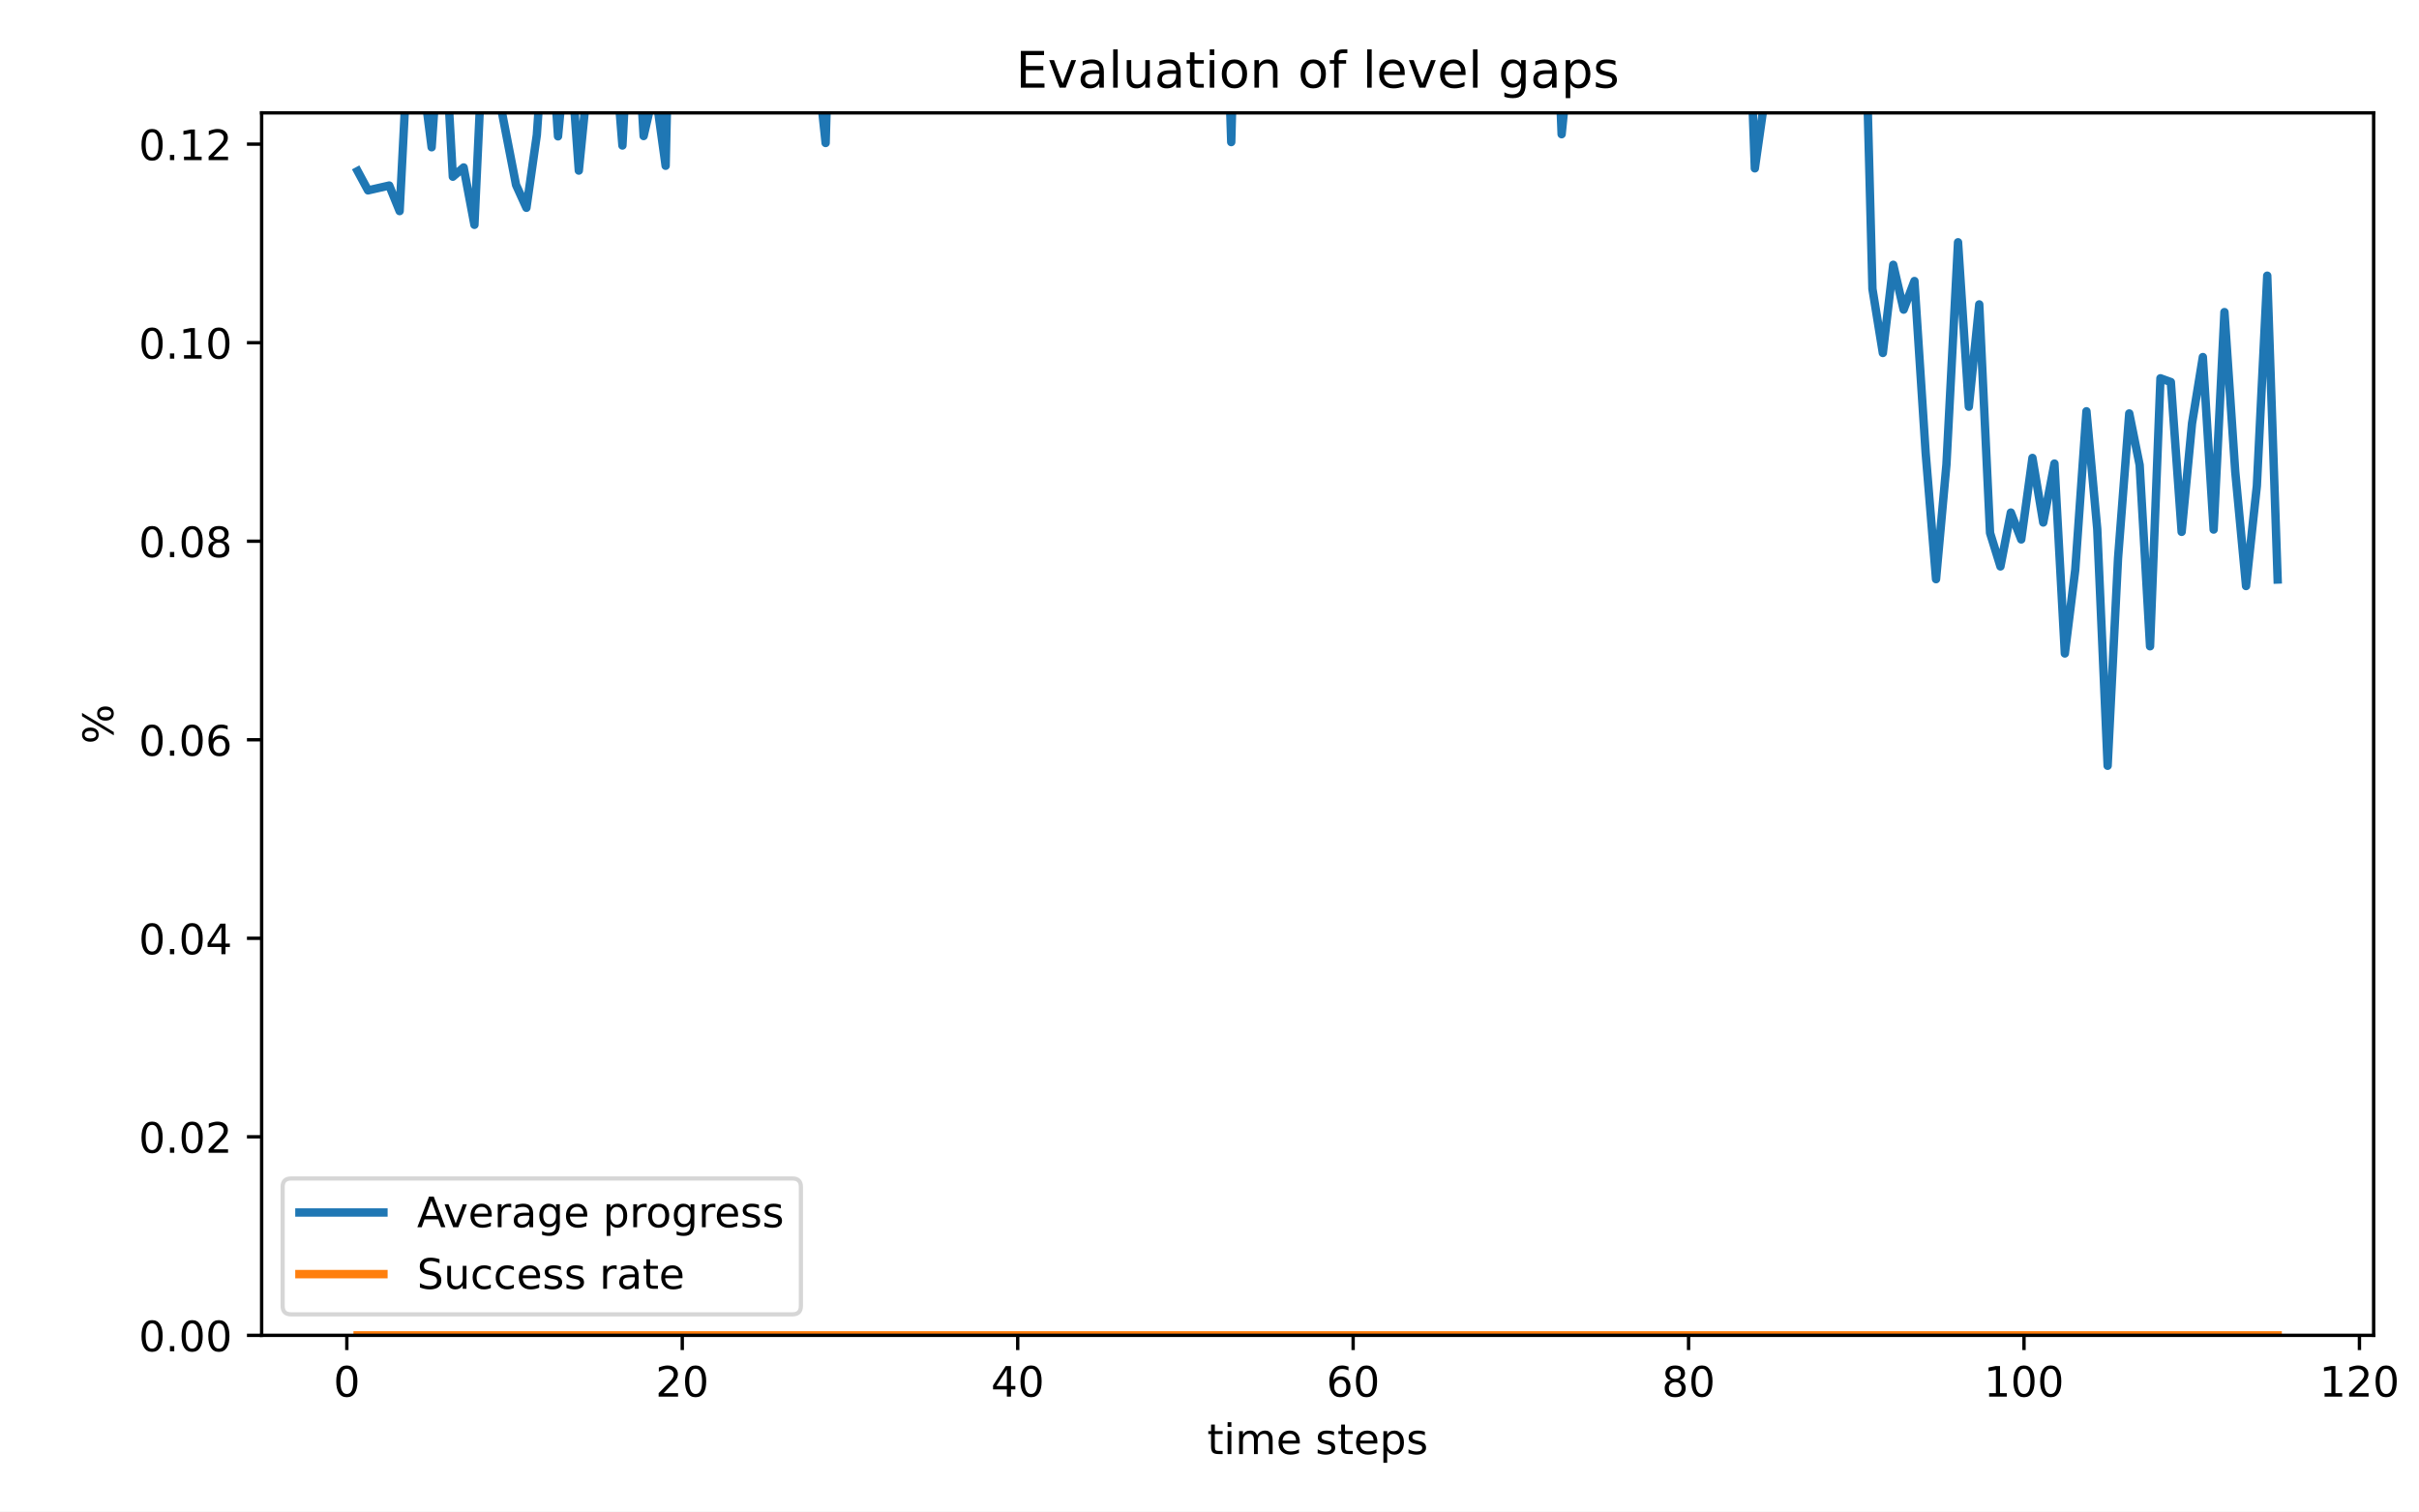
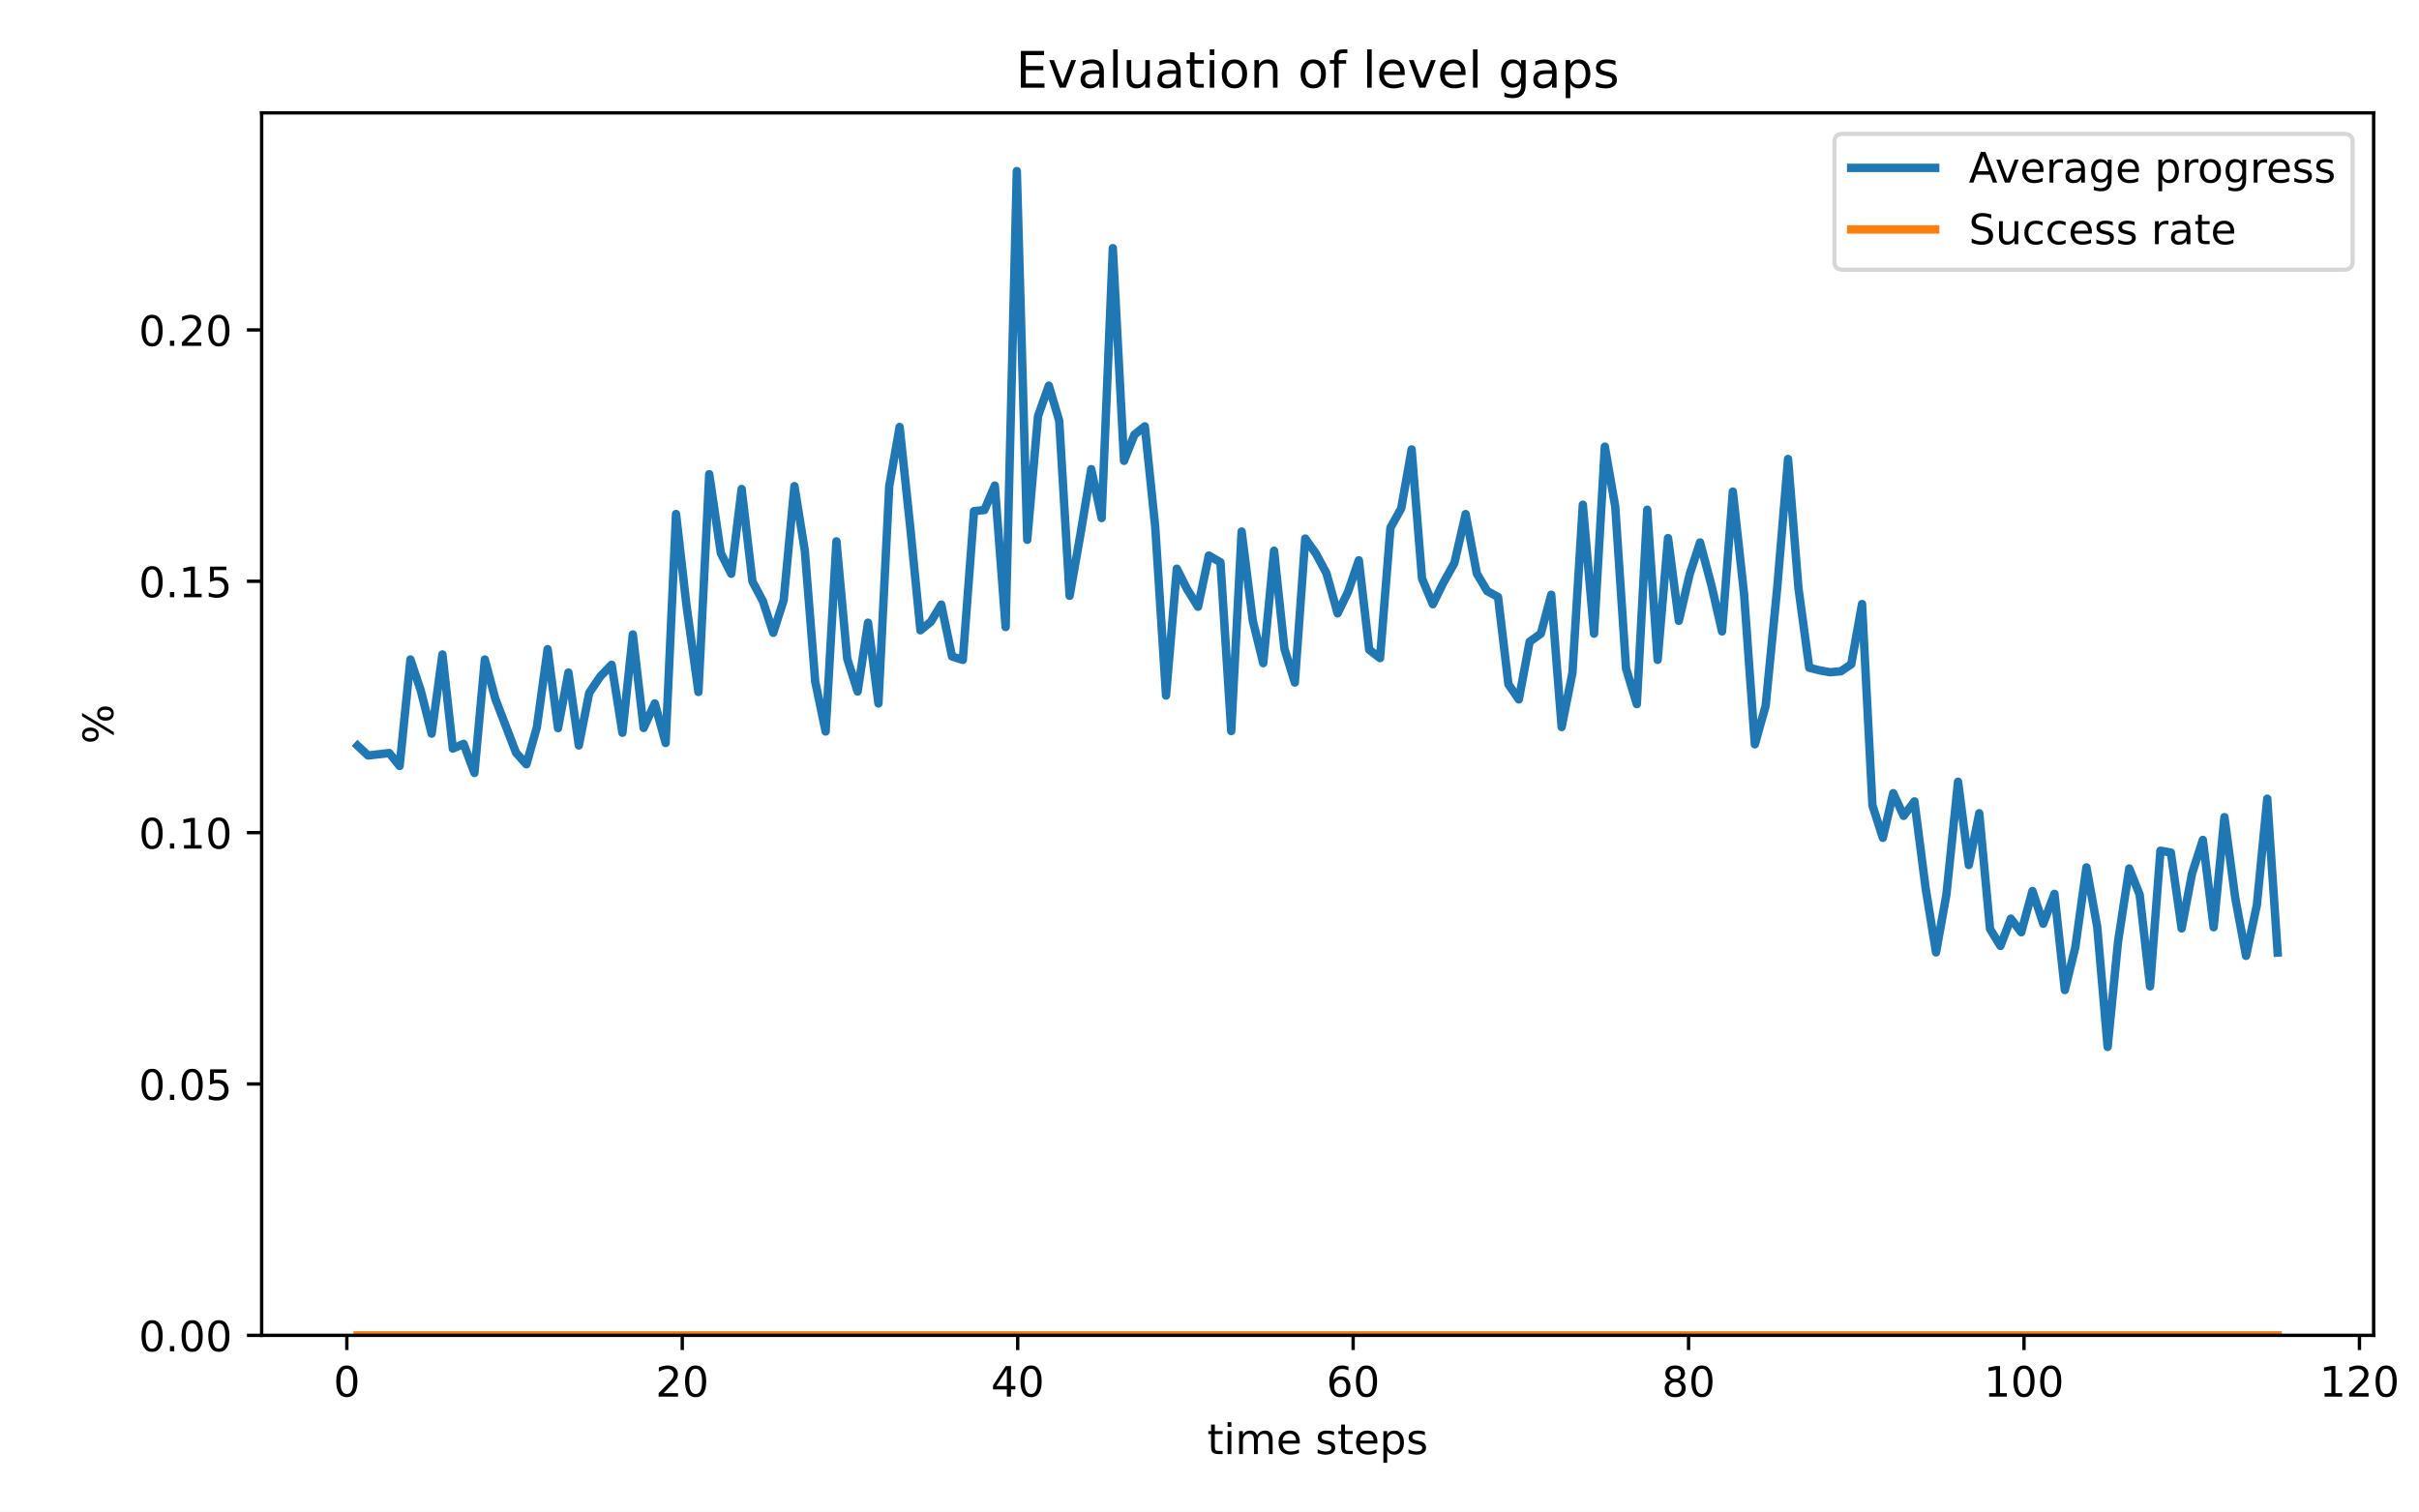
<svg xmlns="http://www.w3.org/2000/svg" xmlns:xlink="http://www.w3.org/1999/xlink" width="576pt" height="360pt" viewBox="0 0 576 360" version="1.1">
  <defs>
    <style type="text/css">*{stroke-linejoin: round; stroke-linecap: butt}</style>
  </defs>
  <g id="figure_1">
    <g id="patch_1">
      <path d="M 0 360  L 576 360  L 576 0  L 0 0  z " style="fill: #ffffff" />
    </g>
    <g id="axes_1">
      <g id="patch_2">
        <path d="M 62.3 318.04  L 565.2 318.04  L 565.2 26.88  L 62.3 26.88  z " style="fill: #ffffff" />
      </g>
      <g id="matplotlib.axis_1">
        <g id="xtick_1">
          <g id="line2d_1">
            <defs>
-               <path id="mffa4baf975" d="M 0 0  L 0 3.5  " style="stroke: #000000; stroke-width: 0.8" />
-             </defs>
-             <g>
-               <use xlink:href="#mffa4baf975" x="82.587" y="318.04" style="stroke: #000000; stroke-width: 0.8" />
+               <path id="ma94d8e6b38" d="M 0 0  L 0 3.5  " style="stroke: #000000; stroke-width: 0.8" />
+             </defs>
+             <g>
+               <use xlink:href="#ma94d8e6b38" x="82.587" y="318.04" style="stroke: #000000; stroke-width: 0.8" />
            </g>
          </g>
          <g id="text_1">
            <g transform="translate(79.40599 332.6384) scale(0.1 -0.1)">
              <defs>
                <path id="DejaVuSans-30" d="M 2034 4250  Q 1547 4250 1301 3770  Q 1056 3291 1056 2328  Q 1056 1369 1301 889  Q 1547 409 2034 409  Q 2525 409 2770 889  Q 3016 1369 3016 2328  Q 3016 3291 2770 3770  Q 2525 4250 2034 4250  z M 2034 4750  Q 2819 4750 3233 4129  Q 3647 3509 3647 2328  Q 3647 1150 3233 529  Q 2819 -91 2034 -91  Q 1250 -91 836 529  Q 422 1150 422 2328  Q 422 3509 836 4129  Q 1250 4750 2034 4750  z " transform="scale(0.015625)" />
              </defs>
              <use xlink:href="#DejaVuSans-30" />
            </g>
          </g>
        </g>
        <g id="xtick_2">
          <g id="line2d_2">
            <g>
-               <use xlink:href="#mffa4baf975" x="162.459" y="318.04" style="stroke: #000000; stroke-width: 0.8" />
+               <use xlink:href="#ma94d8e6b38" x="162.459" y="318.04" style="stroke: #000000; stroke-width: 0.8" />
            </g>
          </g>
          <g id="text_2">
            <g transform="translate(156.0968 332.6384) scale(0.1 -0.1)">
              <defs>
                <path id="DejaVuSans-32" d="M 1228 531  L 3431 531  L 3431 0  L 469 0  L 469 531  Q 828 903 1448 1529  Q 2069 2156 2228 2338  Q 2531 2678 2651 2914  Q 2772 3150 2772 3378  Q 2772 3750 2511 3984  Q 2250 4219 1831 4219  Q 1534 4219 1204 4116  Q 875 4013 500 3803  L 500 4441  Q 881 4594 1212 4672  Q 1544 4750 1819 4750  Q 2544 4750 2975 4387  Q 3406 4025 3406 3419  Q 3406 3131 3298 2873  Q 3191 2616 2906 2266  Q 2828 2175 2409 1742  Q 1991 1309 1228 531  z " transform="scale(0.015625)" />
              </defs>
              <use xlink:href="#DejaVuSans-32" />
              <use xlink:href="#DejaVuSans-30" transform="translate(63.62305 0)" />
            </g>
          </g>
        </g>
        <g id="xtick_3">
          <g id="line2d_3">
            <g>
-               <use xlink:href="#mffa4baf975" x="242.331" y="318.04" style="stroke: #000000; stroke-width: 0.8" />
+               <use xlink:href="#ma94d8e6b38" x="242.331" y="318.04" style="stroke: #000000; stroke-width: 0.8" />
            </g>
          </g>
          <g id="text_3">
            <g transform="translate(235.9688 332.6384) scale(0.1 -0.1)">
              <defs>
                <path id="DejaVuSans-34" d="M 2419 4116  L 825 1625  L 2419 1625  L 2419 4116  z M 2253 4666  L 3047 4666  L 3047 1625  L 3713 1625  L 3713 1100  L 3047 1100  L 3047 0  L 2419 0  L 2419 1100  L 313 1100  L 313 1709  L 2253 4666  z " transform="scale(0.015625)" />
              </defs>
              <use xlink:href="#DejaVuSans-34" />
              <use xlink:href="#DejaVuSans-30" transform="translate(63.62305 0)" />
            </g>
          </g>
        </g>
        <g id="xtick_4">
          <g id="line2d_4">
            <g>
-               <use xlink:href="#mffa4baf975" x="322.203" y="318.04" style="stroke: #000000; stroke-width: 0.8" />
+               <use xlink:href="#ma94d8e6b38" x="322.203" y="318.04" style="stroke: #000000; stroke-width: 0.8" />
            </g>
          </g>
          <g id="text_4">
            <g transform="translate(315.8409 332.6384) scale(0.1 -0.1)">
              <defs>
                <path id="DejaVuSans-36" d="M 2113 2584  Q 1688 2584 1439 2293  Q 1191 2003 1191 1497  Q 1191 994 1439 701  Q 1688 409 2113 409  Q 2538 409 2786 701  Q 3034 994 3034 1497  Q 3034 2003 2786 2293  Q 2538 2584 2113 2584  z M 3366 4563  L 3366 3988  Q 3128 4100 2886 4159  Q 2644 4219 2406 4219  Q 1781 4219 1451 3797  Q 1122 3375 1075 2522  Q 1259 2794 1537 2939  Q 1816 3084 2150 3084  Q 2853 3084 3261 2657  Q 3669 2231 3669 1497  Q 3669 778 3244 343  Q 2819 -91 2113 -91  Q 1303 -91 875 529  Q 447 1150 447 2328  Q 447 3434 972 4092  Q 1497 4750 2381 4750  Q 2619 4750 2861 4703  Q 3103 4656 3366 4563  z " transform="scale(0.015625)" />
              </defs>
              <use xlink:href="#DejaVuSans-36" />
              <use xlink:href="#DejaVuSans-30" transform="translate(63.62305 0)" />
            </g>
          </g>
        </g>
        <g id="xtick_5">
          <g id="line2d_5">
            <g>
-               <use xlink:href="#mffa4baf975" x="402.075" y="318.04" style="stroke: #000000; stroke-width: 0.8" />
+               <use xlink:href="#ma94d8e6b38" x="402.075" y="318.04" style="stroke: #000000; stroke-width: 0.8" />
            </g>
          </g>
          <g id="text_5">
            <g transform="translate(395.7129 332.6384) scale(0.1 -0.1)">
              <defs>
                <path id="DejaVuSans-38" d="M 2034 2216  Q 1584 2216 1326 1975  Q 1069 1734 1069 1313  Q 1069 891 1326 650  Q 1584 409 2034 409  Q 2484 409 2743 651  Q 3003 894 3003 1313  Q 3003 1734 2745 1975  Q 2488 2216 2034 2216  z M 1403 2484  Q 997 2584 770 2862  Q 544 3141 544 3541  Q 544 4100 942 4425  Q 1341 4750 2034 4750  Q 2731 4750 3128 4425  Q 3525 4100 3525 3541  Q 3525 3141 3298 2862  Q 3072 2584 2669 2484  Q 3125 2378 3379 2068  Q 3634 1759 3634 1313  Q 3634 634 3220 271  Q 2806 -91 2034 -91  Q 1263 -91 848 271  Q 434 634 434 1313  Q 434 1759 690 2068  Q 947 2378 1403 2484  z M 1172 3481  Q 1172 3119 1398 2916  Q 1625 2713 2034 2713  Q 2441 2713 2670 2916  Q 2900 3119 2900 3481  Q 2900 3844 2670 4047  Q 2441 4250 2034 4250  Q 1625 4250 1398 4047  Q 1172 3844 1172 3481  z " transform="scale(0.015625)" />
              </defs>
              <use xlink:href="#DejaVuSans-38" />
              <use xlink:href="#DejaVuSans-30" transform="translate(63.62305 0)" />
            </g>
          </g>
        </g>
        <g id="xtick_6">
          <g id="line2d_6">
            <g>
-               <use xlink:href="#mffa4baf975" x="481.947" y="318.04" style="stroke: #000000; stroke-width: 0.8" />
+               <use xlink:href="#ma94d8e6b38" x="481.947" y="318.04" style="stroke: #000000; stroke-width: 0.8" />
            </g>
          </g>
          <g id="text_6">
            <g transform="translate(472.4037 332.6384) scale(0.1 -0.1)">
              <defs>
                <path id="DejaVuSans-31" d="M 794 531  L 1825 531  L 1825 4091  L 703 3866  L 703 4441  L 1819 4666  L 2450 4666  L 2450 531  L 3481 531  L 3481 0  L 794 0  L 794 531  z " transform="scale(0.015625)" />
              </defs>
              <use xlink:href="#DejaVuSans-31" />
              <use xlink:href="#DejaVuSans-30" transform="translate(63.62305 0)" />
              <use xlink:href="#DejaVuSans-30" transform="translate(127.2461 0)" />
            </g>
          </g>
        </g>
        <g id="xtick_7">
          <g id="line2d_7">
            <g>
-               <use xlink:href="#mffa4baf975" x="561.819" y="318.04" style="stroke: #000000; stroke-width: 0.8" />
+               <use xlink:href="#ma94d8e6b38" x="561.819" y="318.04" style="stroke: #000000; stroke-width: 0.8" />
            </g>
          </g>
          <g id="text_7">
            <g transform="translate(552.2757 332.6384) scale(0.1 -0.1)">
              <use xlink:href="#DejaVuSans-31" />
              <use xlink:href="#DejaVuSans-32" transform="translate(63.62305 0)" />
              <use xlink:href="#DejaVuSans-30" transform="translate(127.2461 0)" />
            </g>
          </g>
        </g>
        <g id="text_8">
          <g transform="translate(287.4445 346.3166) scale(0.1 -0.1)">
            <defs>
              <path id="DejaVuSans-74" d="M 1172 4494  L 1172 3500  L 2356 3500  L 2356 3053  L 1172 3053  L 1172 1153  Q 1172 725 1289 603  Q 1406 481 1766 481  L 2356 481  L 2356 0  L 1766 0  Q 1100 0 847 248  Q 594 497 594 1153  L 594 3053  L 172 3053  L 172 3500  L 594 3500  L 594 4494  L 1172 4494  z " transform="scale(0.015625)" />
              <path id="DejaVuSans-69" d="M 603 3500  L 1178 3500  L 1178 0  L 603 0  L 603 3500  z M 603 4863  L 1178 4863  L 1178 4134  L 603 4134  L 603 4863  z " transform="scale(0.015625)" />
              <path id="DejaVuSans-6d" d="M 3328 2828  Q 3544 3216 3844 3400  Q 4144 3584 4550 3584  Q 5097 3584 5394 3201  Q 5691 2819 5691 2113  L 5691 0  L 5113 0  L 5113 2094  Q 5113 2597 4934 2840  Q 4756 3084 4391 3084  Q 3944 3084 3684 2787  Q 3425 2491 3425 1978  L 3425 0  L 2847 0  L 2847 2094  Q 2847 2600 2669 2842  Q 2491 3084 2119 3084  Q 1678 3084 1418 2786  Q 1159 2488 1159 1978  L 1159 0  L 581 0  L 581 3500  L 1159 3500  L 1159 2956  Q 1356 3278 1631 3431  Q 1906 3584 2284 3584  Q 2666 3584 2933 3390  Q 3200 3197 3328 2828  z " transform="scale(0.015625)" />
              <path id="DejaVuSans-65" d="M 3597 1894  L 3597 1613  L 953 1613  Q 991 1019 1311 708  Q 1631 397 2203 397  Q 2534 397 2845 478  Q 3156 559 3463 722  L 3463 178  Q 3153 47 2828 -22  Q 2503 -91 2169 -91  Q 1331 -91 842 396  Q 353 884 353 1716  Q 353 2575 817 3079  Q 1281 3584 2069 3584  Q 2775 3584 3186 3129  Q 3597 2675 3597 1894  z M 3022 2063  Q 3016 2534 2758 2815  Q 2500 3097 2075 3097  Q 1594 3097 1305 2825  Q 1016 2553 972 2059  L 3022 2063  z " transform="scale(0.015625)" />
              <path id="DejaVuSans-20" transform="scale(0.015625)" />
              <path id="DejaVuSans-73" d="M 2834 3397  L 2834 2853  Q 2591 2978 2328 3040  Q 2066 3103 1784 3103  Q 1356 3103 1142 2972  Q 928 2841 928 2578  Q 928 2378 1081 2264  Q 1234 2150 1697 2047  L 1894 2003  Q 2506 1872 2764 1633  Q 3022 1394 3022 966  Q 3022 478 2636 193  Q 2250 -91 1575 -91  Q 1294 -91 989 -36  Q 684 19 347 128  L 347 722  Q 666 556 975 473  Q 1284 391 1588 391  Q 1994 391 2212 530  Q 2431 669 2431 922  Q 2431 1156 2273 1281  Q 2116 1406 1581 1522  L 1381 1569  Q 847 1681 609 1914  Q 372 2147 372 2553  Q 372 3047 722 3315  Q 1072 3584 1716 3584  Q 2034 3584 2315 3537  Q 2597 3491 2834 3397  z " transform="scale(0.015625)" />
              <path id="DejaVuSans-70" d="M 1159 525  L 1159 -1331  L 581 -1331  L 581 3500  L 1159 3500  L 1159 2969  Q 1341 3281 1617 3432  Q 1894 3584 2278 3584  Q 2916 3584 3314 3078  Q 3713 2572 3713 1747  Q 3713 922 3314 415  Q 2916 -91 2278 -91  Q 1894 -91 1617 61  Q 1341 213 1159 525  z M 3116 1747  Q 3116 2381 2855 2742  Q 2594 3103 2138 3103  Q 1681 3103 1420 2742  Q 1159 2381 1159 1747  Q 1159 1113 1420 752  Q 1681 391 2138 391  Q 2594 391 2855 752  Q 3116 1113 3116 1747  z " transform="scale(0.015625)" />
            </defs>
            <use xlink:href="#DejaVuSans-74" />
            <use xlink:href="#DejaVuSans-69" transform="translate(39.20898 0)" />
            <use xlink:href="#DejaVuSans-6d" transform="translate(66.99219 0)" />
            <use xlink:href="#DejaVuSans-65" transform="translate(164.4043 0)" />
            <use xlink:href="#DejaVuSans-20" transform="translate(225.9277 0)" />
            <use xlink:href="#DejaVuSans-73" transform="translate(257.7148 0)" />
            <use xlink:href="#DejaVuSans-74" transform="translate(309.8145 0)" />
            <use xlink:href="#DejaVuSans-65" transform="translate(349.0234 0)" />
            <use xlink:href="#DejaVuSans-70" transform="translate(410.5469 0)" />
            <use xlink:href="#DejaVuSans-73" transform="translate(474.0234 0)" />
          </g>
        </g>
      </g>
      <g id="matplotlib.axis_2">
        <g id="ytick_1">
          <g id="line2d_8">
            <defs>
-               <path id="me03909fe08" d="M 0 0  L -3.5 0  " style="stroke: #000000; stroke-width: 0.8" />
-             </defs>
-             <g>
-               <use xlink:href="#me03909fe08" x="62.3" y="318.04" style="stroke: #000000; stroke-width: 0.8" />
+               <path id="m7bb9d67e80" d="M 0 0  L -3.5 0  " style="stroke: #000000; stroke-width: 0.8" />
+             </defs>
+             <g>
+               <use xlink:href="#m7bb9d67e80" x="62.3" y="318.04" style="stroke: #000000; stroke-width: 0.8" />
            </g>
          </g>
          <g id="text_9">
            <g transform="translate(33.03437 321.8392) scale(0.1 -0.1)">
              <defs>
                <path id="DejaVuSans-2e" d="M 684 794  L 1344 794  L 1344 0  L 684 0  L 684 794  z " transform="scale(0.015625)" />
              </defs>
              <use xlink:href="#DejaVuSans-30" />
              <use xlink:href="#DejaVuSans-2e" transform="translate(63.62305 0)" />
              <use xlink:href="#DejaVuSans-30" transform="translate(95.41016 0)" />
              <use xlink:href="#DejaVuSans-30" transform="translate(159.0332 0)" />
            </g>
          </g>
        </g>
        <g id="ytick_2">
          <g id="line2d_9">
            <g>
-               <use xlink:href="#me03909fe08" x="62.3" y="270.756" style="stroke: #000000; stroke-width: 0.8" />
+               <use xlink:href="#m7bb9d67e80" x="62.3" y="258.175" style="stroke: #000000; stroke-width: 0.8" />
            </g>
          </g>
          <g id="text_10">
-             <g transform="translate(33.03437 274.5553) scale(0.1 -0.1)">
+             <g transform="translate(33.03437 261.974) scale(0.1 -0.1)">
+               <defs>
+                 <path id="DejaVuSans-35" d="M 691 4666  L 3169 4666  L 3169 4134  L 1269 4134  L 1269 2991  Q 1406 3038 1543 3061  Q 1681 3084 1819 3084  Q 2600 3084 3056 2656  Q 3513 2228 3513 1497  Q 3513 744 3044 326  Q 2575 -91 1722 -91  Q 1428 -91 1123 -41  Q 819 9 494 109  L 494 744  Q 775 591 1075 516  Q 1375 441 1709 441  Q 2250 441 2565 725  Q 2881 1009 2881 1497  Q 2881 1984 2565 2268  Q 2250 2553 1709 2553  Q 1456 2553 1204 2497  Q 953 2441 691 2322  L 691 4666  z " transform="scale(0.015625)" />
+               </defs>
              <use xlink:href="#DejaVuSans-30" />
              <use xlink:href="#DejaVuSans-2e" transform="translate(63.62305 0)" />
              <use xlink:href="#DejaVuSans-30" transform="translate(95.41016 0)" />
-               <use xlink:href="#DejaVuSans-32" transform="translate(159.0332 0)" />
+               <use xlink:href="#DejaVuSans-35" transform="translate(159.0332 0)" />
            </g>
          </g>
        </g>
        <g id="ytick_3">
          <g id="line2d_10">
            <g>
-               <use xlink:href="#me03909fe08" x="62.3" y="223.472" style="stroke: #000000; stroke-width: 0.8" />
+               <use xlink:href="#m7bb9d67e80" x="62.3" y="198.31" style="stroke: #000000; stroke-width: 0.8" />
            </g>
          </g>
          <g id="text_11">
-             <g transform="translate(33.03437 227.2714) scale(0.1 -0.1)">
-               <use xlink:href="#DejaVuSans-30" />
-               <use xlink:href="#DejaVuSans-2e" transform="translate(63.62305 0)" />
-               <use xlink:href="#DejaVuSans-30" transform="translate(95.41016 0)" />
-               <use xlink:href="#DejaVuSans-34" transform="translate(159.0332 0)" />
+             <g transform="translate(33.03437 202.1089) scale(0.1 -0.1)">
+               <use xlink:href="#DejaVuSans-30" />
+               <use xlink:href="#DejaVuSans-2e" transform="translate(63.62305 0)" />
+               <use xlink:href="#DejaVuSans-31" transform="translate(95.41016 0)" />
+               <use xlink:href="#DejaVuSans-30" transform="translate(159.0332 0)" />
            </g>
          </g>
        </g>
        <g id="ytick_4">
          <g id="line2d_11">
            <g>
-               <use xlink:href="#me03909fe08" x="62.3" y="176.188" style="stroke: #000000; stroke-width: 0.8" />
+               <use xlink:href="#m7bb9d67e80" x="62.3" y="138.444" style="stroke: #000000; stroke-width: 0.8" />
            </g>
          </g>
          <g id="text_12">
-             <g transform="translate(33.03437 179.9875) scale(0.1 -0.1)">
-               <use xlink:href="#DejaVuSans-30" />
-               <use xlink:href="#DejaVuSans-2e" transform="translate(63.62305 0)" />
-               <use xlink:href="#DejaVuSans-30" transform="translate(95.41016 0)" />
-               <use xlink:href="#DejaVuSans-36" transform="translate(159.0332 0)" />
+             <g transform="translate(33.03437 142.2437) scale(0.1 -0.1)">
+               <use xlink:href="#DejaVuSans-30" />
+               <use xlink:href="#DejaVuSans-2e" transform="translate(63.62305 0)" />
+               <use xlink:href="#DejaVuSans-31" transform="translate(95.41016 0)" />
+               <use xlink:href="#DejaVuSans-35" transform="translate(159.0332 0)" />
            </g>
          </g>
        </g>
        <g id="ytick_5">
          <g id="line2d_12">
            <g>
-               <use xlink:href="#me03909fe08" x="62.3" y="128.904" style="stroke: #000000; stroke-width: 0.8" />
+               <use xlink:href="#m7bb9d67e80" x="62.3" y="78.579" style="stroke: #000000; stroke-width: 0.8" />
            </g>
          </g>
          <g id="text_13">
-             <g transform="translate(33.03437 132.7036) scale(0.1 -0.1)">
-               <use xlink:href="#DejaVuSans-30" />
-               <use xlink:href="#DejaVuSans-2e" transform="translate(63.62305 0)" />
-               <use xlink:href="#DejaVuSans-30" transform="translate(95.41016 0)" />
-               <use xlink:href="#DejaVuSans-38" transform="translate(159.0332 0)" />
-             </g>
-           </g>
-         </g>
-         <g id="ytick_6">
-           <g id="line2d_13">
-             <g>
-               <use xlink:href="#me03909fe08" x="62.3" y="81.621" style="stroke: #000000; stroke-width: 0.8" />
-             </g>
-           </g>
-           <g id="text_14">
-             <g transform="translate(33.03437 85.41976) scale(0.1 -0.1)">
-               <use xlink:href="#DejaVuSans-30" />
-               <use xlink:href="#DejaVuSans-2e" transform="translate(63.62305 0)" />
-               <use xlink:href="#DejaVuSans-31" transform="translate(95.41016 0)" />
+             <g transform="translate(33.03437 82.37849) scale(0.1 -0.1)">
+               <use xlink:href="#DejaVuSans-30" />
+               <use xlink:href="#DejaVuSans-2e" transform="translate(63.62305 0)" />
+               <use xlink:href="#DejaVuSans-32" transform="translate(95.41016 0)" />
              <use xlink:href="#DejaVuSans-30" transform="translate(159.0332 0)" />
            </g>
          </g>
        </g>
-         <g id="ytick_7">
-           <g id="line2d_14">
-             <g>
-               <use xlink:href="#me03909fe08" x="62.3" y="34.337" style="stroke: #000000; stroke-width: 0.8" />
-             </g>
-           </g>
-           <g id="text_15">
-             <g transform="translate(33.03437 38.13586) scale(0.1 -0.1)">
-               <use xlink:href="#DejaVuSans-30" />
-               <use xlink:href="#DejaVuSans-2e" transform="translate(63.62305 0)" />
-               <use xlink:href="#DejaVuSans-31" transform="translate(95.41016 0)" />
-               <use xlink:href="#DejaVuSans-32" transform="translate(159.0332 0)" />
-             </g>
-           </g>
-         </g>
-         <g id="text_16">
+         <g id="text_14">
          <g transform="translate(26.95469 177.2108) rotate(-90) scale(0.1 -0.1)">
            <defs>
              <path id="DejaVuSans-25" d="M 4653 2053  Q 4381 2053 4226 1822  Q 4072 1591 4072 1178  Q 4072 772 4226 539  Q 4381 306 4653 306  Q 4919 306 5073 539  Q 5228 772 5228 1178  Q 5228 1588 5073 1820  Q 4919 2053 4653 2053  z M 4653 2450  Q 5147 2450 5437 2106  Q 5728 1763 5728 1178  Q 5728 594 5436 251  Q 5144 -91 4653 -91  Q 4153 -91 3862 251  Q 3572 594 3572 1178  Q 3572 1766 3864 2108  Q 4156 2450 4653 2450  z M 1428 4353  Q 1159 4353 1004 4120  Q 850 3888 850 3481  Q 850 3069 1003 2837  Q 1156 2606 1428 2606  Q 1700 2606 1854 2837  Q 2009 3069 2009 3481  Q 2009 3884 1853 4118  Q 1697 4353 1428 4353  z M 4250 4750  L 4750 4750  L 1831 -91  L 1331 -91  L 4250 4750  z M 1428 4750  Q 1922 4750 2215 4408  Q 2509 4066 2509 3481  Q 2509 2891 2217 2550  Q 1925 2209 1428 2209  Q 931 2209 642 2551  Q 353 2894 353 3481  Q 353 4063 643 4406  Q 934 4750 1428 4750  z " transform="scale(0.015625)" />
            </defs>
            <use xlink:href="#DejaVuSans-25" />
          </g>
        </g>
      </g>
-       <g id="line2d_15">
-         <path d="M 85.159 40.745  L 87.635 45.342  L 92.683 44.187  L 95.159 50.273  L 97.731 0.179  L 100.207 14.905  L 102.779 35.074  L 105.269 -1  M 105.417 -1  L 107.826 42.083  L 110.398 39.883  L 112.97 53.545  L 115.446 0.196  L 117.922 18.558  L 122.874 44.034  L 125.35 49.489  L 127.826 32.136  L 130.142 -1  M 130.642 -1  L 132.874 32.477  L 135.35 6.324  L 137.826 40.629  L 140.302 15.877  L 142.97 8.103  L 145.637 2.668  L 148.209 34.655  L 150.118 -1  M 151.305 -1  L 153.257 32.397  L 155.925 20.851  L 158.497 39.485  L 159.427 -1  M 165.157 -1  L 166.308 15.472  L 166.722 -1  M 193.651 -1  L 194.119 10.648  L 196.595 34.057  L 197.603 -1  M 201.699 -1  L 201.739 -0.142  L 204.215 15.254  L 205.458 -1  M 207.741 -1  L 209.167 20.882  L 209.718 -1  M 227.069 -1  L 229.262 0.38  L 229.315 -1  M 277.06 -1  L 277.648 17.14  L 278.43 -1  M 292.046 -1  L 293.175 33.842  L 294.095 -1  M 300.431 -1  L 300.795 1.914  L 300.937 -1  M 306.445 -1  L 308.319 11.037  L 308.759 -1  M 328.258 -1  L 328.606 -0.471  L 328.627 -1  M 358.406 -1  L 359.181 11.844  L 361.657 18.969  L 363.549 -1  M 370.536 -1  L 371.848 31.967  L 374.42 6.46  L 374.654 -1  M 387.001 -1  L 387.183 4.393  L 389.755 21.188  L 390.356 -1  M 394.659 -1  L 394.707 0.374  L 394.767 -1  M 416.36 -1  L 417.854 40.096  L 420.426 22.001  L 421.568 -1  M 430.461 -1  L 430.809 4.06  L 433.285 5.307  L 435.761 6.18  L 438.333 5.755  L 440.809 2.413  L 441.119 -1  M 444.031 -1  L 445.857 68.81  L 448.333 84.068  L 450.809 63.066  L 453.285 73.741  L 455.857 66.93  L 458.524 107.818  L 461 137.944  L 463.476 110.653  L 466.24 57.702  L 468.812 96.866  L 471.288 72.498  L 473.859 126.924  L 476.335 134.907  L 478.811 122.076  L 481.287 128.48  L 483.955 109.066  L 486.527 124.447  L 489.195 110.408  L 491.671 155.641  L 494.147 135.709  L 496.814 97.953  L 499.386 126.003  L 501.862 182.384  L 504.338 132.934  L 507.006 98.47  L 509.482 110.754  L 511.958 153.928  L 514.434 90.1  L 516.91 90.992  L 519.482 126.675  L 521.958 100.825  L 524.53 85.04  L 527.102 126.129  L 529.673 74.331  L 532.245 112.33  L 534.817 139.577  L 537.389 115.758  L 539.865 65.659  L 542.341 138.027  L 542.341 138.027  " clip-path="url(#pc30b9e2bb9)" style="fill: none; stroke: #1f77b4; stroke-width: 2; stroke-linecap: square" />
-       </g>
-       <g id="line2d_16">
-         <path d="M 85.159 318.04  L 542.341 318.04  L 542.341 318.04  " clip-path="url(#pc30b9e2bb9)" style="fill: none; stroke: #ff7f0e; stroke-width: 2; stroke-linecap: square" />
+       <g id="line2d_13">
+         <path d="M 85.159 177.609  L 87.635 179.937  L 92.683 179.352  L 95.159 182.434  L 97.731 157.065  L 100.207 164.523  L 102.779 174.737  L 105.35 155.87  L 107.826 178.287  L 110.398 177.172  L 112.97 184.091  L 115.446 157.074  L 117.922 166.373  L 122.874 179.275  L 125.35 182.037  L 127.826 173.249  L 130.398 154.613  L 132.874 173.422  L 135.35 160.177  L 137.826 177.55  L 140.302 165.015  L 142.97 161.078  L 145.637 158.326  L 148.209 174.525  L 150.685 151.102  L 153.257 173.381  L 155.925 167.534  L 158.497 176.971  L 160.973 122.425  L 163.449 144.087  L 166.308 164.81  L 168.88 112.934  L 171.643 131.755  L 174.119 136.649  L 176.595 116.463  L 179.167 138.495  L 181.643 143.142  L 184.119 150.718  L 186.595 142.985  L 189.167 115.785  L 191.643 131.186  L 194.119 162.367  L 196.595 174.222  L 199.167 128.931  L 201.739 156.902  L 204.215 164.699  L 206.691 148.307  L 209.167 167.55  L 211.739 115.819  L 214.215 101.689  L 216.691 125.081  L 219.167 150.117  L 221.643 148.096  L 224.119 143.993  L 226.691 156.347  L 229.262 157.167  L 231.93 121.745  L 234.406 121.467  L 236.882 115.649  L 239.454 149.335  L 242.122 40.745  L 244.598 128.565  L 247.169 99.101  L 249.741 91.848  L 252.217 100.216  L 254.693 141.908  L 257.265 127.297  L 259.837 111.737  L 262.313 123.386  L 264.981 59.098  L 267.648 109.759  L 270.124 103.514  L 272.6 101.546  L 275.076 125.49  L 277.648 165.655  L 280.22 135.442  L 282.696 140.375  L 285.268 144.517  L 287.84 132.324  L 290.603 133.912  L 293.175 174.113  L 295.651 126.596  L 298.319 147.909  L 300.795 157.944  L 303.367 131.171  L 305.843 154.508  L 308.319 162.564  L 310.795 128.27  L 313.367 131.891  L 315.843 136.526  L 318.51 146.088  L 320.986 140.96  L 323.558 133.437  L 326.034 154.756  L 328.606 156.736  L 331.082 125.703  L 333.654 121.081  L 336.13 107.04  L 338.606 137.795  L 341.178 143.904  L 343.654 138.852  L 346.321 134.071  L 348.989 122.435  L 351.657 136.615  L 354.133 140.785  L 356.705 142.178  L 359.181 162.972  L 361.657 166.581  L 364.228 152.838  L 366.896 150.925  L 369.372 141.653  L 371.848 173.164  L 374.42 160.246  L 376.896 120.213  L 379.564 150.924  L 382.136 106.374  L 384.612 120.645  L 387.183 159.199  L 389.755 167.704  L 392.231 121.403  L 394.707 157.164  L 397.183 128.15  L 399.755 147.866  L 402.327 136.811  L 404.803 129.198  L 407.567 139.599  L 410.043 150.388  L 412.614 117.083  L 415.282 141.439  L 417.854 177.28  L 420.426 168.116  L 423.189 139.924  L 425.761 109.311  L 428.237 140.065  L 430.809 159.031  L 433.285 159.662  L 435.761 160.104  L 438.333 159.889  L 440.809 158.196  L 443.381 143.863  L 445.857 191.822  L 448.333 199.549  L 450.809 188.913  L 453.285 194.319  L 455.857 190.87  L 458.524 211.577  L 461 226.834  L 463.476 213.012  L 466.24 186.196  L 468.812 206.03  L 471.288 193.69  L 473.859 221.253  L 476.335 225.296  L 478.811 218.798  L 481.287 222.041  L 483.955 212.209  L 486.527 219.998  L 489.195 212.888  L 491.671 235.796  L 494.147 225.702  L 496.814 206.581  L 499.386 220.786  L 501.862 249.34  L 504.338 224.296  L 507.006 206.843  L 509.482 213.064  L 511.958 234.929  L 514.434 202.604  L 516.91 203.056  L 519.482 221.127  L 521.958 208.035  L 524.53 200.041  L 527.102 220.85  L 529.673 194.618  L 532.245 213.862  L 534.817 227.661  L 537.389 215.598  L 539.865 190.226  L 542.341 226.876  L 542.341 226.876  " clip-path="url(#p80c7b3726c)" style="fill: none; stroke: #1f77b4; stroke-width: 2; stroke-linecap: square" />
+       </g>
+       <g id="line2d_14">
+         <path d="M 85.159 318.04  L 542.341 318.04  L 542.341 318.04  " clip-path="url(#p80c7b3726c)" style="fill: none; stroke: #ff7f0e; stroke-width: 2; stroke-linecap: square" />
      </g>
      <g id="patch_3">
        <path d="M 62.3 318.04  L 62.3 26.88  " style="fill: none; stroke: #000000; stroke-width: 0.8; stroke-linejoin: miter; stroke-linecap: square" />
      </g>
      <g id="patch_4">
        <path d="M 565.2 318.04  L 565.2 26.88  " style="fill: none; stroke: #000000; stroke-width: 0.8; stroke-linejoin: miter; stroke-linecap: square" />
      </g>
      <g id="patch_5">
        <path d="M 62.3 318.04  L 565.2 318.04  " style="fill: none; stroke: #000000; stroke-width: 0.8; stroke-linejoin: miter; stroke-linecap: square" />
      </g>
      <g id="patch_6">
        <path d="M 62.3 26.88  L 565.2 26.88  " style="fill: none; stroke: #000000; stroke-width: 0.8; stroke-linejoin: miter; stroke-linecap: square" />
      </g>
-       <g id="text_17">
+       <g id="text_15">
        <g transform="translate(241.8981 20.88) scale(0.12 -0.12)">
          <defs>
            <path id="DejaVuSans-45" d="M 628 4666  L 3578 4666  L 3578 4134  L 1259 4134  L 1259 2753  L 3481 2753  L 3481 2222  L 1259 2222  L 1259 531  L 3634 531  L 3634 0  L 628 0  L 628 4666  z " transform="scale(0.015625)" />
            <path id="DejaVuSans-76" d="M 191 3500  L 800 3500  L 1894 563  L 2988 3500  L 3597 3500  L 2284 0  L 1503 0  L 191 3500  z " transform="scale(0.015625)" />
            <path id="DejaVuSans-61" d="M 2194 1759  Q 1497 1759 1228 1600  Q 959 1441 959 1056  Q 959 750 1161 570  Q 1363 391 1709 391  Q 2188 391 2477 730  Q 2766 1069 2766 1631  L 2766 1759  L 2194 1759  z M 3341 1997  L 3341 0  L 2766 0  L 2766 531  Q 2569 213 2275 61  Q 1981 -91 1556 -91  Q 1019 -91 701 211  Q 384 513 384 1019  Q 384 1609 779 1909  Q 1175 2209 1959 2209  L 2766 2209  L 2766 2266  Q 2766 2663 2505 2880  Q 2244 3097 1772 3097  Q 1472 3097 1187 3025  Q 903 2953 641 2809  L 641 3341  Q 956 3463 1253 3523  Q 1550 3584 1831 3584  Q 2591 3584 2966 3190  Q 3341 2797 3341 1997  z " transform="scale(0.015625)" />
            <path id="DejaVuSans-6c" d="M 603 4863  L 1178 4863  L 1178 0  L 603 0  L 603 4863  z " transform="scale(0.015625)" />
            <path id="DejaVuSans-75" d="M 544 1381  L 544 3500  L 1119 3500  L 1119 1403  Q 1119 906 1312 657  Q 1506 409 1894 409  Q 2359 409 2629 706  Q 2900 1003 2900 1516  L 2900 3500  L 3475 3500  L 3475 0  L 2900 0  L 2900 538  Q 2691 219 2414 64  Q 2138 -91 1772 -91  Q 1169 -91 856 284  Q 544 659 544 1381  z M 1991 3584  L 1991 3584  z " transform="scale(0.015625)" />
            <path id="DejaVuSans-6f" d="M 1959 3097  Q 1497 3097 1228 2736  Q 959 2375 959 1747  Q 959 1119 1226 758  Q 1494 397 1959 397  Q 2419 397 2687 759  Q 2956 1122 2956 1747  Q 2956 2369 2687 2733  Q 2419 3097 1959 3097  z M 1959 3584  Q 2709 3584 3137 3096  Q 3566 2609 3566 1747  Q 3566 888 3137 398  Q 2709 -91 1959 -91  Q 1206 -91 779 398  Q 353 888 353 1747  Q 353 2609 779 3096  Q 1206 3584 1959 3584  z " transform="scale(0.015625)" />
            <path id="DejaVuSans-6e" d="M 3513 2113  L 3513 0  L 2938 0  L 2938 2094  Q 2938 2591 2744 2837  Q 2550 3084 2163 3084  Q 1697 3084 1428 2787  Q 1159 2491 1159 1978  L 1159 0  L 581 0  L 581 3500  L 1159 3500  L 1159 2956  Q 1366 3272 1645 3428  Q 1925 3584 2291 3584  Q 2894 3584 3203 3211  Q 3513 2838 3513 2113  z " transform="scale(0.015625)" />
            <path id="DejaVuSans-66" d="M 2375 4863  L 2375 4384  L 1825 4384  Q 1516 4384 1395 4259  Q 1275 4134 1275 3809  L 1275 3500  L 2222 3500  L 2222 3053  L 1275 3053  L 1275 0  L 697 0  L 697 3053  L 147 3053  L 147 3500  L 697 3500  L 697 3744  Q 697 4328 969 4595  Q 1241 4863 1831 4863  L 2375 4863  z " transform="scale(0.015625)" />
            <path id="DejaVuSans-67" d="M 2906 1791  Q 2906 2416 2648 2759  Q 2391 3103 1925 3103  Q 1463 3103 1205 2759  Q 947 2416 947 1791  Q 947 1169 1205 825  Q 1463 481 1925 481  Q 2391 481 2648 825  Q 2906 1169 2906 1791  z M 3481 434  Q 3481 -459 3084 -895  Q 2688 -1331 1869 -1331  Q 1566 -1331 1297 -1286  Q 1028 -1241 775 -1147  L 775 -588  Q 1028 -725 1275 -790  Q 1522 -856 1778 -856  Q 2344 -856 2625 -561  Q 2906 -266 2906 331  L 2906 616  Q 2728 306 2450 153  Q 2172 0 1784 0  Q 1141 0 747 490  Q 353 981 353 1791  Q 353 2603 747 3093  Q 1141 3584 1784 3584  Q 2172 3584 2450 3431  Q 2728 3278 2906 2969  L 2906 3500  L 3481 3500  L 3481 434  z " transform="scale(0.015625)" />
          </defs>
          <use xlink:href="#DejaVuSans-45" />
          <use xlink:href="#DejaVuSans-76" transform="translate(63.18359 0)" />
          <use xlink:href="#DejaVuSans-61" transform="translate(122.3633 0)" />
          <use xlink:href="#DejaVuSans-6c" transform="translate(183.6426 0)" />
          <use xlink:href="#DejaVuSans-75" transform="translate(211.4258 0)" />
          <use xlink:href="#DejaVuSans-61" transform="translate(274.8047 0)" />
          <use xlink:href="#DejaVuSans-74" transform="translate(336.084 0)" />
          <use xlink:href="#DejaVuSans-69" transform="translate(375.293 0)" />
          <use xlink:href="#DejaVuSans-6f" transform="translate(403.0762 0)" />
          <use xlink:href="#DejaVuSans-6e" transform="translate(464.2578 0)" />
          <use xlink:href="#DejaVuSans-20" transform="translate(527.6367 0)" />
          <use xlink:href="#DejaVuSans-6f" transform="translate(559.4238 0)" />
          <use xlink:href="#DejaVuSans-66" transform="translate(620.6055 0)" />
          <use xlink:href="#DejaVuSans-20" transform="translate(655.8105 0)" />
          <use xlink:href="#DejaVuSans-6c" transform="translate(687.5977 0)" />
          <use xlink:href="#DejaVuSans-65" transform="translate(715.3809 0)" />
          <use xlink:href="#DejaVuSans-76" transform="translate(776.9043 0)" />
          <use xlink:href="#DejaVuSans-65" transform="translate(836.084 0)" />
          <use xlink:href="#DejaVuSans-6c" transform="translate(897.6074 0)" />
          <use xlink:href="#DejaVuSans-20" transform="translate(925.3906 0)" />
          <use xlink:href="#DejaVuSans-67" transform="translate(957.1777 0)" />
          <use xlink:href="#DejaVuSans-61" transform="translate(1020.654 0)" />
          <use xlink:href="#DejaVuSans-70" transform="translate(1081.934 0)" />
          <use xlink:href="#DejaVuSans-73" transform="translate(1145.41 0)" />
        </g>
      </g>
      <g id="legend_1">
        <g id="patch_7">
-           <path d="M 69.3 313.04  L 188.703 313.04  Q 190.703 313.04 190.703 311.04  L 190.703 282.684  Q 190.703 280.684 188.703 280.684  L 69.3 280.684  Q 67.3 280.684 67.3 282.684  L 67.3 311.04  Q 67.3 313.04 69.3 313.04  z " style="fill: #ffffff; opacity: 0.8; stroke: #cccccc; stroke-linejoin: miter" />
-         </g>
-         <g id="line2d_17">
-           <path d="M 71.3 288.782  L 81.3 288.782  L 91.3 288.782  " style="fill: none; stroke: #1f77b4; stroke-width: 2; stroke-linecap: square" />
-         </g>
-         <g id="text_18">
-           <g transform="translate(99.3 292.2822) scale(0.1 -0.1)">
+           <path d="M 438.797 64.236  L 558.2 64.236  Q 560.2 64.236 560.2 62.236  L 560.2 33.88  Q 560.2 31.88 558.2 31.88  L 438.797 31.88  Q 436.797 31.88 436.797 33.88  L 436.797 62.236  Q 436.797 64.236 438.797 64.236  z " style="fill: #ffffff; opacity: 0.8; stroke: #cccccc; stroke-linejoin: miter" />
+         </g>
+         <g id="line2d_15">
+           <path d="M 440.797 39.978  L 450.797 39.978  L 460.797 39.978  " style="fill: none; stroke: #1f77b4; stroke-width: 2; stroke-linecap: square" />
+         </g>
+         <g id="text_16">
+           <g transform="translate(468.7969 43.47844) scale(0.1 -0.1)">
            <defs>
              <path id="DejaVuSans-41" d="M 2188 4044  L 1331 1722  L 3047 1722  L 2188 4044  z M 1831 4666  L 2547 4666  L 4325 0  L 3669 0  L 3244 1197  L 1141 1197  L 716 0  L 50 0  L 1831 4666  z " transform="scale(0.015625)" />
              <path id="DejaVuSans-72" d="M 2631 2963  Q 2534 3019 2420 3045  Q 2306 3072 2169 3072  Q 1681 3072 1420 2755  Q 1159 2438 1159 1844  L 1159 0  L 581 0  L 581 3500  L 1159 3500  L 1159 2956  Q 1341 3275 1631 3429  Q 1922 3584 2338 3584  Q 2397 3584 2469 3576  Q 2541 3569 2628 3553  L 2631 2963  z " transform="scale(0.015625)" />
            </defs>
            <use xlink:href="#DejaVuSans-41" />
            <use xlink:href="#DejaVuSans-76" transform="translate(62.5332 0)" />
            <use xlink:href="#DejaVuSans-65" transform="translate(121.7129 0)" />
            <use xlink:href="#DejaVuSans-72" transform="translate(183.2363 0)" />
            <use xlink:href="#DejaVuSans-61" transform="translate(224.3496 0)" />
            <use xlink:href="#DejaVuSans-67" transform="translate(285.6289 0)" />
            <use xlink:href="#DejaVuSans-65" transform="translate(349.1055 0)" />
            <use xlink:href="#DejaVuSans-20" transform="translate(410.6289 0)" />
            <use xlink:href="#DejaVuSans-70" transform="translate(442.416 0)" />
            <use xlink:href="#DejaVuSans-72" transform="translate(505.8926 0)" />
            <use xlink:href="#DejaVuSans-6f" transform="translate(544.7559 0)" />
            <use xlink:href="#DejaVuSans-67" transform="translate(605.9375 0)" />
            <use xlink:href="#DejaVuSans-72" transform="translate(669.4141 0)" />
            <use xlink:href="#DejaVuSans-65" transform="translate(708.2773 0)" />
            <use xlink:href="#DejaVuSans-73" transform="translate(769.8008 0)" />
            <use xlink:href="#DejaVuSans-73" transform="translate(821.9004 0)" />
          </g>
        </g>
-         <g id="line2d_18">
-           <path d="M 71.3 303.46  L 81.3 303.46  L 91.3 303.46  " style="fill: none; stroke: #ff7f0e; stroke-width: 2; stroke-linecap: square" />
-         </g>
-         <g id="text_19">
-           <g transform="translate(99.3 306.9603) scale(0.1 -0.1)">
+         <g id="line2d_16">
+           <path d="M 440.797 54.657  L 450.797 54.657  L 460.797 54.657  " style="fill: none; stroke: #ff7f0e; stroke-width: 2; stroke-linecap: square" />
+         </g>
+         <g id="text_17">
+           <g transform="translate(468.7969 58.15656) scale(0.1 -0.1)">
            <defs>
              <path id="DejaVuSans-53" d="M 3425 4513  L 3425 3897  Q 3066 4069 2747 4153  Q 2428 4238 2131 4238  Q 1616 4238 1336 4038  Q 1056 3838 1056 3469  Q 1056 3159 1242 3001  Q 1428 2844 1947 2747  L 2328 2669  Q 3034 2534 3370 2195  Q 3706 1856 3706 1288  Q 3706 609 3251 259  Q 2797 -91 1919 -91  Q 1588 -91 1214 -16  Q 841 59 441 206  L 441 856  Q 825 641 1194 531  Q 1563 422 1919 422  Q 2459 422 2753 634  Q 3047 847 3047 1241  Q 3047 1584 2836 1778  Q 2625 1972 2144 2069  L 1759 2144  Q 1053 2284 737 2584  Q 422 2884 422 3419  Q 422 4038 858 4394  Q 1294 4750 2059 4750  Q 2388 4750 2728 4690  Q 3069 4631 3425 4513  z " transform="scale(0.015625)" />
              <path id="DejaVuSans-63" d="M 3122 3366  L 3122 2828  Q 2878 2963 2633 3030  Q 2388 3097 2138 3097  Q 1578 3097 1268 2742  Q 959 2388 959 1747  Q 959 1106 1268 751  Q 1578 397 2138 397  Q 2388 397 2633 464  Q 2878 531 3122 666  L 3122 134  Q 2881 22 2623 -34  Q 2366 -91 2075 -91  Q 1284 -91 818 406  Q 353 903 353 1747  Q 353 2603 823 3093  Q 1294 3584 2113 3584  Q 2378 3584 2631 3529  Q 2884 3475 3122 3366  z " transform="scale(0.015625)" />
            </defs>
            <use xlink:href="#DejaVuSans-53" />
            <use xlink:href="#DejaVuSans-75" transform="translate(63.47656 0)" />
            <use xlink:href="#DejaVuSans-63" transform="translate(126.8555 0)" />
            <use xlink:href="#DejaVuSans-63" transform="translate(181.8359 0)" />
            <use xlink:href="#DejaVuSans-65" transform="translate(236.8164 0)" />
            <use xlink:href="#DejaVuSans-73" transform="translate(298.3398 0)" />
            <use xlink:href="#DejaVuSans-73" transform="translate(350.4395 0)" />
            <use xlink:href="#DejaVuSans-20" transform="translate(402.5391 0)" />
            <use xlink:href="#DejaVuSans-72" transform="translate(434.3262 0)" />
            <use xlink:href="#DejaVuSans-61" transform="translate(475.4395 0)" />
            <use xlink:href="#DejaVuSans-74" transform="translate(536.7188 0)" />
            <use xlink:href="#DejaVuSans-65" transform="translate(575.9277 0)" />
          </g>
        </g>
      </g>
    </g>
  </g>
  <defs>
-     <clipPath id="pc30b9e2bb9">
+     <clipPath id="p80c7b3726c">
      <rect x="62.3" y="26.88" width="502.9" height="291.16" />
    </clipPath>
  </defs>
</svg>
